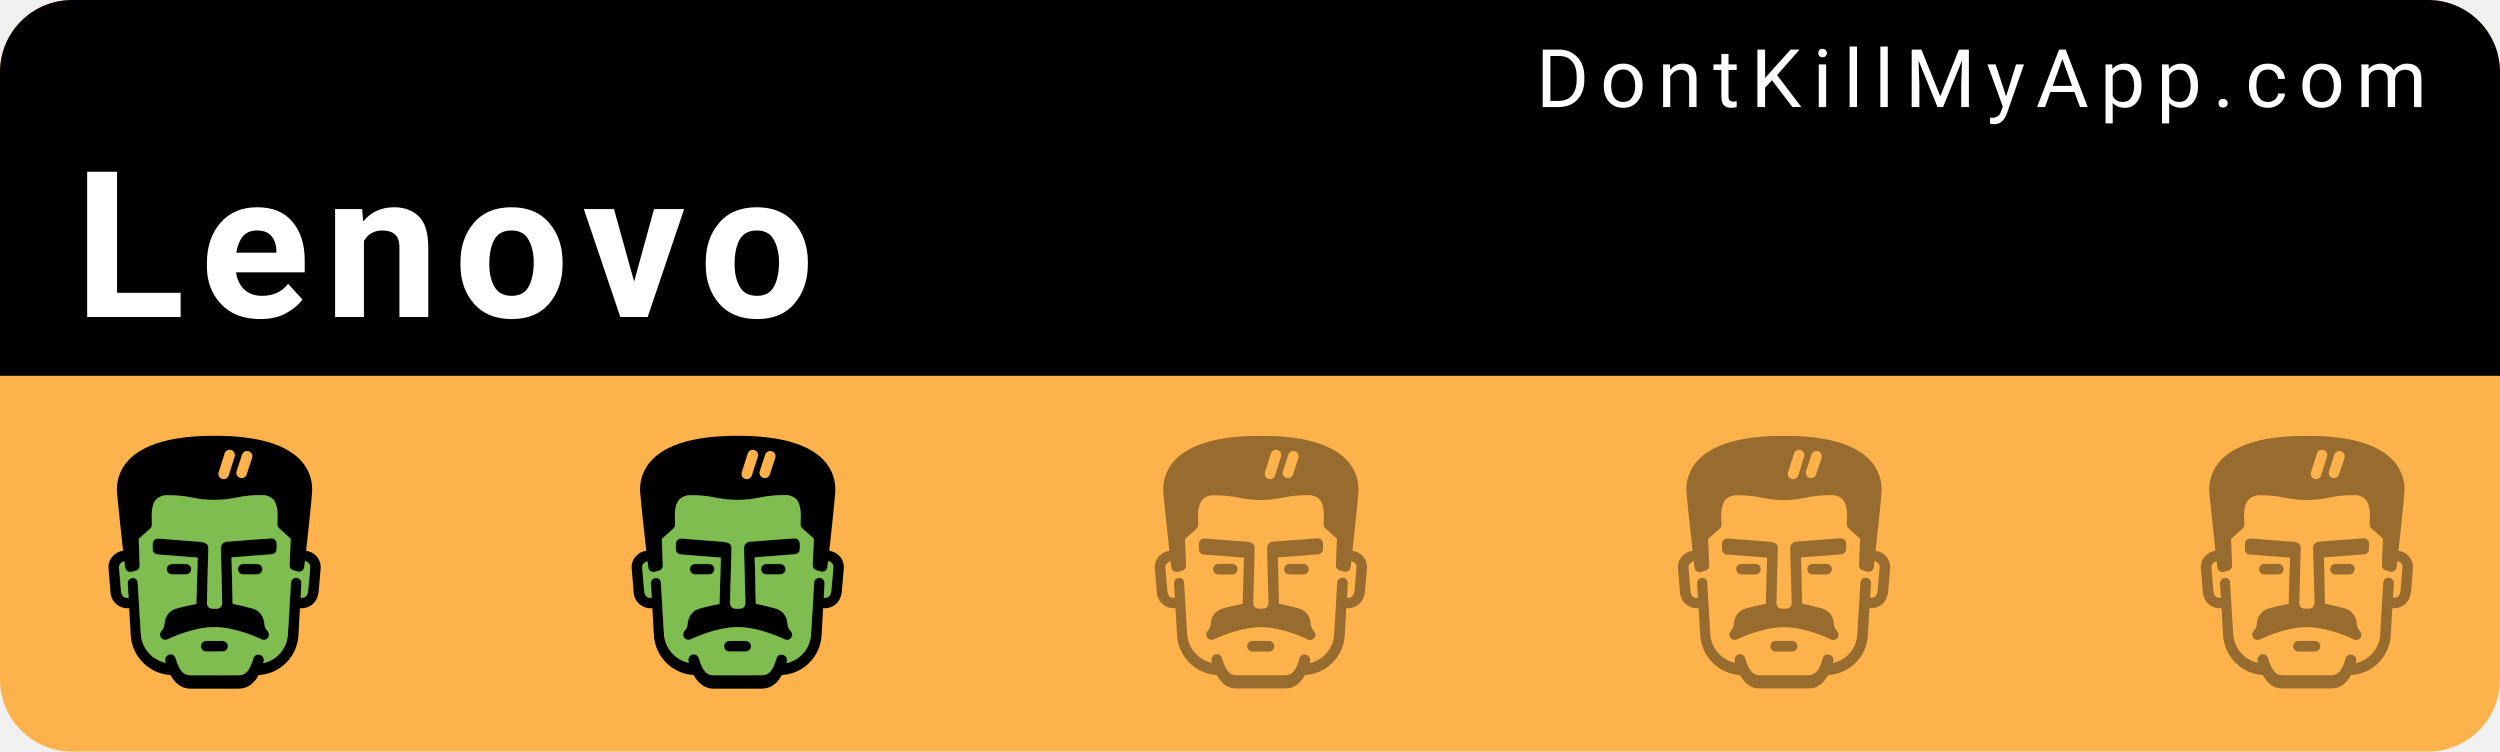
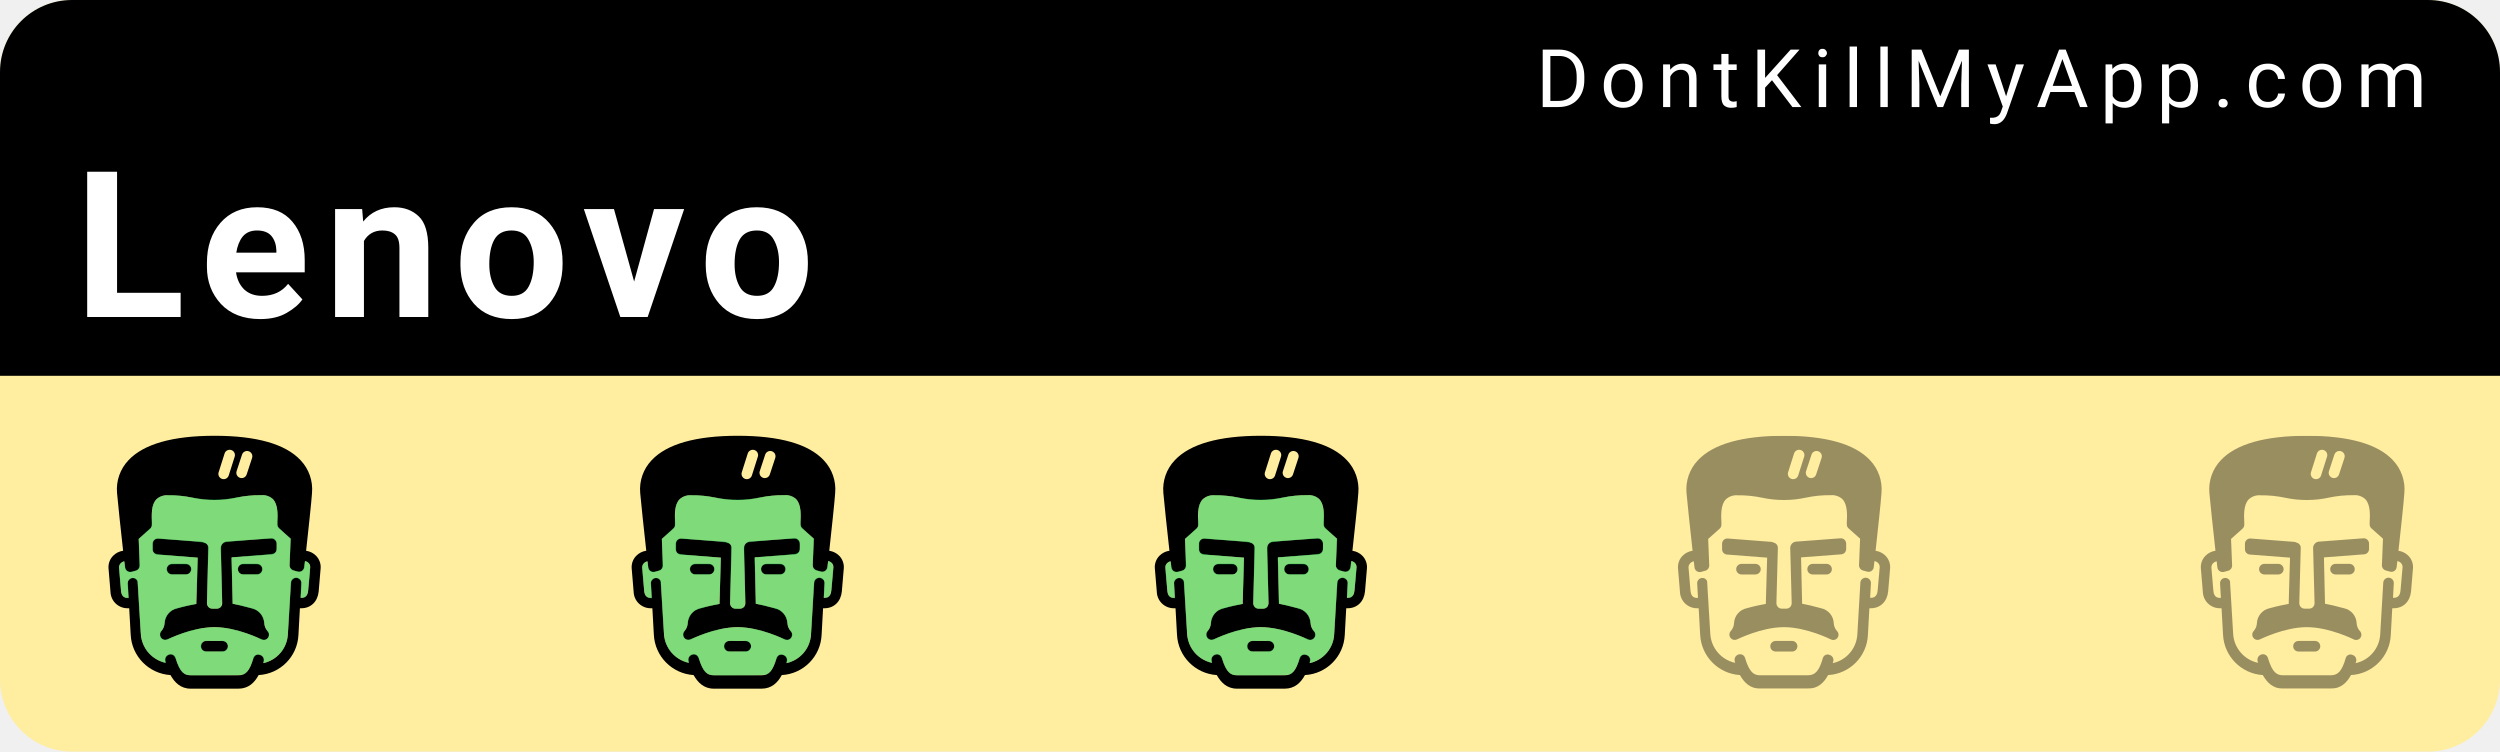
<svg xmlns="http://www.w3.org/2000/svg" width="153mm" height="46mm" viewBox="0 0 153 46" version="1.1" id="svg8">
  <defs id="defs2" />
  <g id="layer1" transform="translate(0,-251)">
-     <rect style="color:#000000;clip-rule:nonzero;display:inline;overflow:visible;visibility:visible;opacity:1;isolation:auto;mix-blend-mode:normal;color-interpolation:sRGB;color-interpolation-filters:linearRGB;solid-color:#000000;solid-opacity:1;fill:#feb24c;fill-opacity:1;fill-rule:nonzero;stroke:none;stroke-width:0.529;stroke-linecap:round;stroke-linejoin:miter;stroke-miterlimit:4;stroke-dasharray:none;stroke-dashoffset:0;stroke-opacity:1;color-rendering:auto;image-rendering:auto;shape-rendering:auto;text-rendering:auto;enable-background:accumulate" id="bkg" width="153" height="46" x="6.5503158e-15" y="251" rx="4.416" ry="4.416" />
+     <rect style="color:#000000;clip-rule:nonzero;display:inline;overflow:visible;visibility:visible;opacity:1;isolation:auto;mix-blend-mode:normal;color-interpolation:sRGB;color-interpolation-filters:linearRGB;solid-color:#000000;solid-opacity:1;fill:#ffeda0;fill-opacity:1;fill-rule:nonzero;stroke:none;stroke-width:0.529;stroke-linecap:round;stroke-linejoin:miter;stroke-miterlimit:4;stroke-dasharray:none;stroke-dashoffset:0;stroke-opacity:1;color-rendering:auto;image-rendering:auto;shape-rendering:auto;text-rendering:auto;enable-background:accumulate" id="bkg" width="153" height="46" x="6.5503158e-15" y="251" rx="4.416" ry="4.416" />
    <path style="color:#000000;clip-rule:nonzero;display:inline;overflow:visible;visibility:visible;opacity:1;isolation:auto;mix-blend-mode:normal;color-interpolation:sRGB;color-interpolation-filters:linearRGB;solid-color:#000000;solid-opacity:1;fill:#000000;fill-opacity:1;fill-rule:nonzero;stroke:none;stroke-width:2;stroke-linecap:round;stroke-linejoin:miter;stroke-miterlimit:4;stroke-dasharray:none;stroke-dashoffset:0;stroke-opacity:1;color-rendering:auto;image-rendering:auto;shape-rendering:auto;text-rendering:auto;enable-background:accumulate" d="M 16.689,0 C 7.443,0 0,7.443 0,16.689 V 86.93 H 578.268 V 16.689 C 578.268,7.443 570.824,0 561.578,0 Z" id="bkgtop" transform="matrix(0.2645833,0,0,0.2645833,0,251)" />
    <text xml:space="preserve" style="font-style:normal;font-variant:normal;font-weight:300;font-stretch:normal;font-size:9.648px;line-height:0%;font-family:Roboto;-inkscape-font-specification:'Roboto Light';text-align:start;letter-spacing:0.685px;word-spacing:0px;writing-mode:lr-tb;text-anchor:start;fill:#ffffff;fill-opacity:1;stroke:none;stroke-width:0.201px;stroke-linecap:butt;stroke-linejoin:miter;stroke-opacity:1" x="94.007" y="257.55" id="link">
      <tspan id="tspan817" x="94.007" y="257.55" style="font-style:normal;font-variant:normal;font-weight:normal;font-stretch:normal;font-size:4.939px;font-family:Roboto;-inkscape-font-specification:Roboto;fill:#ffffff;stroke-width:0.201px">DontKillMyApp.com</tspan>
    </text>
    <text xml:space="preserve" style="font-style:normal;font-variant:normal;font-weight:bold;font-stretch:normal;font-size:12.7px;line-height:0%;font-family:Roboto;-inkscape-font-specification:'Roboto Bold';text-align:start;letter-spacing:0.902px;word-spacing:0px;writing-mode:lr-tb;text-anchor:start;fill:#ffffff;fill-opacity:1;stroke:none;stroke-width:0.265px;stroke-linecap:butt;stroke-linejoin:miter;stroke-opacity:1" x="4.538" y="270.402" id="vendor">
      <tspan id="tspan821" x="4.538" y="270.402" style="font-style:normal;font-variant:normal;font-weight:bold;font-stretch:normal;font-size:12.5px;font-family:Roboto;-inkscape-font-specification:'Roboto Bold';fill:#ffffff;stroke-width:0.265px">Lenovo</tspan>
    </text>
    <g id="poo1" transform="matrix(0.01510025,0,0,0.01510025,5.393161,277.6693)">
      <svg data-name="Layer 1" viewBox="0 0 63.326 75.47" x="0px" y="0px" version="1.1" id="svg18" width="1025" height="1025">
        <defs id="defs22" />
        <path d="m 23.128,41.38 a 1.575,1.575 0 1 0 0,-3.15 h -4.17 a 1.575,1.575 0 1 0 0,3.15 z" id="path4" />
        <path d="m 40.188,38.23 a 1.575,1.575 0 0 0 0,3.15 h 4.17 a 1.575,1.575 0 1 0 0,-3.15 z" id="path6" />
        <path d="m 34.188,61.23 h -5.05 a 1.575,1.575 0 1 0 0,3.15 h 5.05 a 1.58,1.58 0 0 0 0,-3.15 z" id="path8" />
        <path d="m 48.448,30.6 -13.34,1 a 1.94,1.94 0 0 0 -1.6,1.87 l 0.43,16.3 a 1.77,1.77 0 0 1 -0.45,1.34 1.62,1.62 0 0 1 -1.19,0.48 h -1.27 a 1.62,1.62 0 0 1 -1.19,-0.48 1.79,1.79 0 0 1 -0.45,-1.36 l 0.43,-16.28 a 1.57,1.57 0 0 0 -1.25,-1.58 1.56,1.56 0 0 0 -0.7,-0.23 l -13,-1 a 1.57,1.57 0 0 0 -1.7,1.57 v 1.64 a 1.57,1.57 0 0 0 1.45,1.57 l 12,0.93 -0.38,13.22 a 5.46,5.46 0 0 0 0,0.58 c -1.2,0.22 -3.26,0.61 -5.7,1.29 a 4.77,4.77 0 0 0 -3.8,4.48 3.74,3.74 0 0 1 -0.95,2.31 1.58,1.58 0 0 0 1.83,2.51 c 0.07,0 7.3,-3.65 14,-3.65 6.7,0 13.94,3.61 14,3.65 a 1.57,1.57 0 0 0 1.83,-2.51 3.75,3.75 0 0 1 -0.95,-2.32 4.77,4.77 0 0 0 -3.76,-4.46 c -2.45,-0.69 -4.47,-1.12 -5.69,-1.35 0,-0.17 0,-0.33 0,-0.5 l -0.31,-13.33 12,-0.91 a 1.58,1.58 0 0 0 1.46,-1.57 v -1.64 a 1.58,1.58 0 0 0 -1.75,-1.57 z" id="path10" />
        <path d="m 61.978,35.84 a 5.16,5.16 0 0 0 -3,-1.52 c 0.63,-5.79 1.62,-14.85 1.76,-17.24 a 12.56,12.56 0 0 0 -3.42,-9.79 c -4.49,-4.82 -13.14,-7.29 -25.66,-7.29 -12.52,0 -21.16,2.47 -25.68,7.29 a 12.56,12.56 0 0 0 -3.42,9.79 c 0.18,2.39 1.18,11.45 1.81,17.23 a 5.16,5.16 0 0 0 -3,1.52 4.83,4.83 0 0 0 -1.36,3.64 v 0 l 0.59,7.07 a 5.07,5.07 0 0 0 5.14,4.93 1.56,1.56 0 0 0 0.45,0 l 0.44,7.86 a 12.69,12.69 0 0 0 11.87,12.08 c 1.24,2.19 3.02,4.06 6.05,4.06 h 14.19 c 3.07,0 4.86,-1.83 6.07,-4.06 a 12.58,12.58 0 0 0 11.88,-11.94 l 0.44,-8 a 1.55,1.55 0 0 0 0.42,0 c 2.85,0 4.88,-2 5.18,-5 l 0.59,-7 v 0 a 4.84,4.84 0 0 0 -1.34,-3.63 z m -23.74,-25.29 1.62,-4.93 a 1.581,1.581 0 1 1 3,1 l -1.62,4.93 a 1.581,1.581 0 0 1 -3,-1 z m -5.36,0.32 1.78,-5.61 a 1.581,1.581 0 0 1 3,1 l -1.78,5.61 a 1.581,1.581 0 1 1 -3,-1 z m 26.71,35.38 c -0.2,2.1 -1.59,2.1 -2,2.1 h -0.24 l 0.24,-4.34 a 1.581,1.581 0 1 0 -3.16,-0.08 c 0,0 0,0 0,0.06 l -0.89,15.2 a 9.31,9.31 0 0 1 -7.35,8.66 l 0.14,-0.45 a 1.58,1.58 0 0 0 -1.06,-2 1.47,1.47 0 0 0 -2,0.86 c -1.15,4 -2.33,5.21 -4.53,5.21 h -14.19 c -1.81,0 -3.19,-0.7 -4.53,-5.18 a 1.52,1.52 0 0 0 -2,-1 1.63,1.63 0 0 0 -1.06,2 c 0,0.15 0.09,0.32 0.14,0.47 a 9.4,9.4 0 0 1 -7.45,-8.68 L 8.738,44 v 0 a 1.52,1.52 0 0 0 -0.09,-0.74 1.51,1.51 0 0 0 -1.39,-0.84 1.56,1.56 0 0 0 -1.52,1.54 c 0,0 0,0.09 0,0.13 l 0.25,4.29 h -0.24 c -0.45,0 -1.83,0 -2,-2.08 l -0.59,-7 a 1.71,1.71 0 0 1 0.48,-1.24 2,2 0 0 1 1.1,-0.59 l 0.2,1.8 a 1.57,1.57 0 0 0 2,1.34 l 1.25,-0.35 a 1.57,1.57 0 0 0 1.15,-1.58 l -0.32,-7.9 3.45,-3.08 a 1.57,1.57 0 0 0 0.5,-1.23 c 0,-0.19 0,-0.4 0,-0.62 -0.1,-1.94 -0.27,-5.18 1.29,-6.84 a 4.59,4.59 0 0 1 3.48,-1.25 33.32,33.32 0 0 1 7.45,0.74 30.9,30.9 0 0 0 12.95,-0.03 33.3,33.3 0 0 1 7.45,-0.74 4.59,4.59 0 0 1 3.51,1.2 c 1.57,1.65 1.4,4.9 1.29,6.84 0,0.22 0,0.43 0,0.62 a 1.57,1.57 0 0 0 0.52,1.24 l 3.45,3.08 -0.32,7.9 a 1.57,1.57 0 0 0 1.15,1.58 l 1.25,0.35 a 1.57,1.57 0 0 0 2,-1.34 l 0.2,-1.8 a 2,2 0 0 1 1.09,0.57 1.71,1.71 0 0 1 0.48,1.24 z" id="path12" />
        <path style="opacity:0.5;fill:#00c853;fill-opacity:1;fill-rule:nonzero;stroke:none;stroke-width:0.339;stroke-linecap:round;stroke-linejoin:miter;stroke-miterlimit:4;stroke-dasharray:none;stroke-dashoffset:133.262;stroke-opacity:0.539;paint-order:normal" d="m 23.013,71.203 c -1.154,-0.53 -2.012,-1.805 -2.776,-4.127 -0.59,-1.793 -1.609,-2.306 -2.72,-1.371 -0.486,0.409 -0.53,0.526 -0.479,1.27 0.031,0.451 0.003,0.819 -0.064,0.819 C 16.551,67.794 14.716,66.955 13.756,66.323 11.989,65.159 10.91,63.746 10.115,61.556 9.694,60.396 9.62,59.534 8.869,46.907 8.677,43.672 8.627,43.334 8.286,42.937 7.742,42.304 6.788,42.332 6.216,42.997 l -0.425,0.494 0.117,2.518 0.117,2.518 -0.559,-0.12 C 3.978,48.087 3.845,47.753 3.454,43.349 3.029,38.555 3.019,38.754 3.705,38.068 c 0.862,-0.862 1.057,-0.773 1.198,0.548 0.198,1.852 1.06,2.321 3.029,1.65 1.35,-0.46 1.352,-0.47 1.211,-5.293 L 9.019,30.768 9.924,29.941 c 0.498,-0.455 1.362,-1.261 1.922,-1.791 l 1.017,-0.963 0.094,-3.015 c 0.083,-2.669 0.139,-3.117 0.49,-3.911 0.502,-1.136 1.494,-1.996 2.712,-2.351 1.195,-0.347 4.677,-0.209 7.577,0.301 4.117,0.724 5.096,0.828 7.833,0.828 2.753,1.97e-4 3.915,-0.125 7.872,-0.845 1.024,-0.186 3.05,-0.388 4.501,-0.448 2.923,-0.121 3.713,0.025 4.853,0.894 1.199,0.914 1.856,3.392 1.679,6.326 -0.065,1.083 -0.031,1.755 0.106,2.057 0.112,0.247 1.029,1.192 2.038,2.101 l 1.836,1.652 -0.097,1.454 c -0.053,0.799 -0.145,2.689 -0.204,4.198 l -0.107,2.745 0.494,0.494 c 0.553,0.553 2.089,0.992 2.824,0.807 0.57,-0.143 0.962,-0.757 1.062,-1.664 0.148,-1.34 0.199,-1.464 0.568,-1.367 0.188,0.049 0.531,0.314 0.762,0.59 0.52,0.618 0.529,1.147 0.104,5.638 -0.381,4.025 -0.656,4.655 -2.029,4.655 h -0.506 l 0.096,-2.504 0.096,-2.504 -0.545,-0.459 C 56.672,42.608 56.276,42.402 56.093,42.402 c -0.566,0 -1.276,0.468 -1.464,0.965 -0.098,0.26 -0.34,3.406 -0.538,6.991 -0.508,9.224 -0.609,10.286 -1.102,11.596 -0.892,2.371 -2.42,4.032 -4.758,5.173 -1.799,0.878 -2.048,0.876 -1.963,-0.013 0.082,-0.86 -0.275,-1.428 -1.061,-1.687 -0.466,-0.154 -0.693,-0.148 -1.058,0.027 -0.536,0.257 -0.705,0.552 -1.421,2.472 -0.595,1.594 -1.33,2.655 -2.189,3.16 -0.57,0.335 -0.872,0.348 -8.715,0.389 -7.607,0.039 -8.169,0.022 -8.81,-0.272 z m 11.583,-6.983 c 0.529,-0.184 1.036,-0.88 1.036,-1.421 0,-0.149 -0.115,-0.493 -0.255,-0.764 -0.384,-0.742 -1.122,-0.885 -4.209,-0.818 l -2.675,0.058 -0.408,0.475 c -0.728,0.847 -0.343,2.345 0.653,2.538 0.839,0.162 5.349,0.109 5.859,-0.069 z M 18.843,60.18 c 7.207,-3.126 13.088,-3.79 19.307,-2.181 1.849,0.478 4.563,1.42 6.313,2.19 0.83,0.365 1.738,0.664 2.017,0.664 0.751,0 1.339,-0.661 1.339,-1.506 0,-0.371 -0.075,-0.721 -0.167,-0.778 -0.425,-0.263 -1.054,-1.682 -1.199,-2.708 -0.271,-1.915 -1.127,-3.183 -2.677,-3.967 -0.337,-0.17 -1.994,-0.642 -3.683,-1.049 l -3.071,-0.739 -0.104,-5.164 c -0.057,-2.84 -0.147,-5.942 -0.199,-6.893 -0.093,-1.706 -0.089,-1.73 0.297,-1.807 0.215,-0.043 3.006,-0.269 6.201,-0.502 6.205,-0.453 6.471,-0.507 6.81,-1.399 0.089,-0.234 0.162,-0.91 0.162,-1.502 0,-0.911 -0.067,-1.156 -0.438,-1.597 -0.384,-0.456 -0.546,-0.521 -1.312,-0.524 -1.924,-0.008 -13.26,0.909 -13.768,1.113 -0.295,0.119 -0.669,0.417 -0.829,0.663 -0.275,0.419 -0.279,0.97 -0.076,9.067 0.234,9.304 0.23,9.375 -0.627,9.833 -0.253,0.135 -0.935,0.234 -1.612,0.233 -1.11,-0.001 -1.2,-0.031 -1.666,-0.553 -0.586,-0.656 -0.555,0.366 -0.298,-9.772 0.111,-4.376 0.149,-8.165 0.085,-8.42 -0.246,-0.977 -0.806,-1.093 -7.975,-1.652 -3.589,-0.28 -6.757,-0.508 -7.041,-0.508 -0.322,0 -0.672,0.156 -0.931,0.416 -0.379,0.379 -0.416,0.549 -0.416,1.917 0,2.377 -0.444,2.201 7.066,2.788 3.417,0.267 6.236,0.508 6.264,0.536 0.136,0.136 -0.366,13.739 -0.51,13.833 -0.09,0.059 -0.504,0.153 -0.919,0.21 -1.393,0.191 -5.532,1.303 -6.053,1.626 -1.322,0.82 -2.157,2.189 -2.367,3.881 -0.116,0.936 -0.408,1.651 -0.965,2.366 -0.464,0.596 -0.416,1.627 0.101,2.143 0.577,0.577 1.128,0.528 2.941,-0.258 z m 5.376,-19.353 c 0.55,-0.64 0.547,-1.517 -0.007,-2.072 -0.407,-0.407 -0.474,-0.416 -3.122,-0.416 -2.575,0 -2.729,0.019 -3.156,0.387 -0.802,0.69 -0.52,2.064 0.515,2.506 0.186,0.08 1.469,0.128 2.851,0.107 l 2.512,-0.038 z m 21.175,0.014 c 0.625,-0.625 0.614,-1.567 -0.024,-2.116 -0.426,-0.367 -0.582,-0.386 -3.155,-0.386 -2.648,0 -2.716,0.009 -3.122,0.416 -0.717,0.717 -0.447,2.075 0.491,2.47 0.2,0.084 1.485,0.136 2.856,0.115 2.466,-0.037 2.499,-0.043 2.954,-0.498 z" id="path834" />
      </svg>
    </g>
    <g transform="matrix(0.01510025,0,0,0.01510025,37.41043,277.6693)" id="poo2">
      <svg data-name="Layer 1" viewBox="0 0 63.326 75.47" x="0px" y="0px" version="1.1" id="svg18" width="1025" height="1025">
        <defs id="defs22" />
        <path d="m 23.128,41.38 a 1.575,1.575 0 1 0 0,-3.15 h -4.17 a 1.575,1.575 0 1 0 0,3.15 z" id="path4" />
        <path d="m 40.188,38.23 a 1.575,1.575 0 0 0 0,3.15 h 4.17 a 1.575,1.575 0 1 0 0,-3.15 z" id="path6" />
        <path d="m 34.188,61.23 h -5.05 a 1.575,1.575 0 1 0 0,3.15 h 5.05 a 1.58,1.58 0 0 0 0,-3.15 z" id="path8" />
        <path d="m 48.448,30.6 -13.34,1 a 1.94,1.94 0 0 0 -1.6,1.87 l 0.43,16.3 a 1.77,1.77 0 0 1 -0.45,1.34 1.62,1.62 0 0 1 -1.19,0.48 h -1.27 a 1.62,1.62 0 0 1 -1.19,-0.48 1.79,1.79 0 0 1 -0.45,-1.36 l 0.43,-16.28 a 1.57,1.57 0 0 0 -1.25,-1.58 1.56,1.56 0 0 0 -0.7,-0.23 l -13,-1 a 1.57,1.57 0 0 0 -1.7,1.57 v 1.64 a 1.57,1.57 0 0 0 1.45,1.57 l 12,0.93 -0.38,13.22 a 5.46,5.46 0 0 0 0,0.58 c -1.2,0.22 -3.26,0.61 -5.7,1.29 a 4.77,4.77 0 0 0 -3.8,4.48 3.74,3.74 0 0 1 -0.95,2.31 1.58,1.58 0 0 0 1.83,2.51 c 0.07,0 7.3,-3.65 14,-3.65 6.7,0 13.94,3.61 14,3.65 a 1.57,1.57 0 0 0 1.83,-2.51 3.75,3.75 0 0 1 -0.95,-2.32 4.77,4.77 0 0 0 -3.76,-4.46 c -2.45,-0.69 -4.47,-1.12 -5.69,-1.35 0,-0.17 0,-0.33 0,-0.5 l -0.31,-13.33 12,-0.91 a 1.58,1.58 0 0 0 1.46,-1.57 v -1.64 a 1.58,1.58 0 0 0 -1.75,-1.57 z" id="path10" />
        <path d="m 61.978,35.84 a 5.16,5.16 0 0 0 -3,-1.52 c 0.63,-5.79 1.62,-14.85 1.76,-17.24 a 12.56,12.56 0 0 0 -3.42,-9.79 c -4.49,-4.82 -13.14,-7.29 -25.66,-7.29 -12.52,0 -21.16,2.47 -25.68,7.29 a 12.56,12.56 0 0 0 -3.42,9.79 c 0.18,2.39 1.18,11.45 1.81,17.23 a 5.16,5.16 0 0 0 -3,1.52 4.83,4.83 0 0 0 -1.36,3.64 v 0 l 0.59,7.07 a 5.07,5.07 0 0 0 5.14,4.93 1.56,1.56 0 0 0 0.45,0 l 0.44,7.86 a 12.69,12.69 0 0 0 11.87,12.08 c 1.24,2.19 3.02,4.06 6.05,4.06 h 14.19 c 3.07,0 4.86,-1.83 6.07,-4.06 a 12.58,12.58 0 0 0 11.88,-11.94 l 0.44,-8 a 1.55,1.55 0 0 0 0.42,0 c 2.85,0 4.88,-2 5.18,-5 l 0.59,-7 v 0 a 4.84,4.84 0 0 0 -1.34,-3.63 z m -23.74,-25.29 1.62,-4.93 a 1.581,1.581 0 1 1 3,1 l -1.62,4.93 a 1.581,1.581 0 0 1 -3,-1 z m -5.36,0.32 1.78,-5.61 a 1.581,1.581 0 0 1 3,1 l -1.78,5.61 a 1.581,1.581 0 1 1 -3,-1 z m 26.71,35.38 c -0.2,2.1 -1.59,2.1 -2,2.1 h -0.24 l 0.24,-4.34 a 1.581,1.581 0 1 0 -3.16,-0.08 c 0,0 0,0 0,0.06 l -0.89,15.2 a 9.31,9.31 0 0 1 -7.35,8.66 l 0.14,-0.45 a 1.58,1.58 0 0 0 -1.06,-2 1.47,1.47 0 0 0 -2,0.86 c -1.15,4 -2.33,5.21 -4.53,5.21 h -14.19 c -1.81,0 -3.19,-0.7 -4.53,-5.18 a 1.52,1.52 0 0 0 -2,-1 1.63,1.63 0 0 0 -1.06,2 c 0,0.15 0.09,0.32 0.14,0.47 a 9.4,9.4 0 0 1 -7.45,-8.68 L 8.738,44 v 0 a 1.52,1.52 0 0 0 -0.09,-0.74 1.51,1.51 0 0 0 -1.39,-0.84 1.56,1.56 0 0 0 -1.52,1.54 c 0,0 0,0.09 0,0.13 l 0.25,4.29 h -0.24 c -0.45,0 -1.83,0 -2,-2.08 l -0.59,-7 a 1.71,1.71 0 0 1 0.48,-1.24 2,2 0 0 1 1.1,-0.59 l 0.2,1.8 a 1.57,1.57 0 0 0 2,1.34 l 1.25,-0.35 a 1.57,1.57 0 0 0 1.15,-1.58 l -0.32,-7.9 3.45,-3.08 a 1.57,1.57 0 0 0 0.5,-1.23 c 0,-0.19 0,-0.4 0,-0.62 -0.1,-1.94 -0.27,-5.18 1.29,-6.84 a 4.59,4.59 0 0 1 3.48,-1.25 33.32,33.32 0 0 1 7.45,0.74 30.9,30.9 0 0 0 12.95,-0.03 33.3,33.3 0 0 1 7.45,-0.74 4.59,4.59 0 0 1 3.51,1.2 c 1.57,1.65 1.4,4.9 1.29,6.84 0,0.22 0,0.43 0,0.62 a 1.57,1.57 0 0 0 0.52,1.24 l 3.45,3.08 -0.32,7.9 a 1.57,1.57 0 0 0 1.15,1.58 l 1.25,0.35 a 1.57,1.57 0 0 0 2,-1.34 l 0.2,-1.8 a 2,2 0 0 1 1.09,0.57 1.71,1.71 0 0 1 0.48,1.24 z" id="path12" />
        <path style="opacity:0.5;fill:#00c853;fill-opacity:1;fill-rule:nonzero;stroke:none;stroke-width:0.339;stroke-linecap:round;stroke-linejoin:miter;stroke-miterlimit:4;stroke-dasharray:none;stroke-dashoffset:133.262;stroke-opacity:0.539;paint-order:normal" d="m 23.013,71.203 c -1.154,-0.53 -2.012,-1.805 -2.776,-4.127 -0.59,-1.793 -1.609,-2.306 -2.72,-1.371 -0.486,0.409 -0.53,0.526 -0.479,1.27 0.031,0.451 0.003,0.819 -0.064,0.819 C 16.551,67.794 14.716,66.955 13.756,66.323 11.989,65.159 10.91,63.746 10.115,61.556 9.694,60.396 9.62,59.534 8.869,46.907 8.677,43.672 8.627,43.334 8.286,42.937 7.742,42.304 6.788,42.332 6.216,42.997 l -0.425,0.494 0.117,2.518 0.117,2.518 -0.559,-0.12 C 3.978,48.087 3.845,47.753 3.454,43.349 3.029,38.555 3.019,38.754 3.705,38.068 c 0.862,-0.862 1.057,-0.773 1.198,0.548 0.198,1.852 1.06,2.321 3.029,1.65 1.35,-0.46 1.352,-0.47 1.211,-5.293 L 9.019,30.768 9.924,29.941 c 0.498,-0.455 1.362,-1.261 1.922,-1.791 l 1.017,-0.963 0.094,-3.015 c 0.083,-2.669 0.139,-3.117 0.49,-3.911 0.502,-1.136 1.494,-1.996 2.712,-2.351 1.195,-0.347 4.677,-0.209 7.577,0.301 4.117,0.724 5.096,0.828 7.833,0.828 2.753,1.97e-4 3.915,-0.125 7.872,-0.845 1.024,-0.186 3.05,-0.388 4.501,-0.448 2.923,-0.121 3.713,0.025 4.853,0.894 1.199,0.914 1.856,3.392 1.679,6.326 -0.065,1.083 -0.031,1.755 0.106,2.057 0.112,0.247 1.029,1.192 2.038,2.101 l 1.836,1.652 -0.097,1.454 c -0.053,0.799 -0.145,2.689 -0.204,4.198 l -0.107,2.745 0.494,0.494 c 0.553,0.553 2.089,0.992 2.824,0.807 0.57,-0.143 0.962,-0.757 1.062,-1.664 0.148,-1.34 0.199,-1.464 0.568,-1.367 0.188,0.049 0.531,0.314 0.762,0.59 0.52,0.618 0.529,1.147 0.104,5.638 -0.381,4.025 -0.656,4.655 -2.029,4.655 h -0.506 l 0.096,-2.504 0.096,-2.504 -0.545,-0.459 C 56.672,42.608 56.276,42.402 56.093,42.402 c -0.566,0 -1.276,0.468 -1.464,0.965 -0.098,0.26 -0.34,3.406 -0.538,6.991 -0.508,9.224 -0.609,10.286 -1.102,11.596 -0.892,2.371 -2.42,4.032 -4.758,5.173 -1.799,0.878 -2.048,0.876 -1.963,-0.013 0.082,-0.86 -0.275,-1.428 -1.061,-1.687 -0.466,-0.154 -0.693,-0.148 -1.058,0.027 -0.536,0.257 -0.705,0.552 -1.421,2.472 -0.595,1.594 -1.33,2.655 -2.189,3.16 -0.57,0.335 -0.872,0.348 -8.715,0.389 -7.607,0.039 -8.169,0.022 -8.81,-0.272 z m 11.583,-6.983 c 0.529,-0.184 1.036,-0.88 1.036,-1.421 0,-0.149 -0.115,-0.493 -0.255,-0.764 -0.384,-0.742 -1.122,-0.885 -4.209,-0.818 l -2.675,0.058 -0.408,0.475 c -0.728,0.847 -0.343,2.345 0.653,2.538 0.839,0.162 5.349,0.109 5.859,-0.069 z M 18.843,60.18 c 7.207,-3.126 13.088,-3.79 19.307,-2.181 1.849,0.478 4.563,1.42 6.313,2.19 0.83,0.365 1.738,0.664 2.017,0.664 0.751,0 1.339,-0.661 1.339,-1.506 0,-0.371 -0.075,-0.721 -0.167,-0.778 -0.425,-0.263 -1.054,-1.682 -1.199,-2.708 -0.271,-1.915 -1.127,-3.183 -2.677,-3.967 -0.337,-0.17 -1.994,-0.642 -3.683,-1.049 l -3.071,-0.739 -0.104,-5.164 c -0.057,-2.84 -0.147,-5.942 -0.199,-6.893 -0.093,-1.706 -0.089,-1.73 0.297,-1.807 0.215,-0.043 3.006,-0.269 6.201,-0.502 6.205,-0.453 6.471,-0.507 6.81,-1.399 0.089,-0.234 0.162,-0.91 0.162,-1.502 0,-0.911 -0.067,-1.156 -0.438,-1.597 -0.384,-0.456 -0.546,-0.521 -1.312,-0.524 -1.924,-0.008 -13.26,0.909 -13.768,1.113 -0.295,0.119 -0.669,0.417 -0.829,0.663 -0.275,0.419 -0.279,0.97 -0.076,9.067 0.234,9.304 0.23,9.375 -0.627,9.833 -0.253,0.135 -0.935,0.234 -1.612,0.233 -1.11,-0.001 -1.2,-0.031 -1.666,-0.553 -0.586,-0.656 -0.555,0.366 -0.298,-9.772 0.111,-4.376 0.149,-8.165 0.085,-8.42 -0.246,-0.977 -0.806,-1.093 -7.975,-1.652 -3.589,-0.28 -6.757,-0.508 -7.041,-0.508 -0.322,0 -0.672,0.156 -0.931,0.416 -0.379,0.379 -0.416,0.549 -0.416,1.917 0,2.377 -0.444,2.201 7.066,2.788 3.417,0.267 6.236,0.508 6.264,0.536 0.136,0.136 -0.366,13.739 -0.51,13.833 -0.09,0.059 -0.504,0.153 -0.919,0.21 -1.393,0.191 -5.532,1.303 -6.053,1.626 -1.322,0.82 -2.157,2.189 -2.367,3.881 -0.116,0.936 -0.408,1.651 -0.965,2.366 -0.464,0.596 -0.416,1.627 0.101,2.143 0.577,0.577 1.128,0.528 2.941,-0.258 z m 5.376,-19.353 c 0.55,-0.64 0.547,-1.517 -0.007,-2.072 -0.407,-0.407 -0.474,-0.416 -3.122,-0.416 -2.575,0 -2.729,0.019 -3.156,0.387 -0.802,0.69 -0.52,2.064 0.515,2.506 0.186,0.08 1.469,0.128 2.851,0.107 l 2.512,-0.038 z m 21.175,0.014 c 0.625,-0.625 0.614,-1.567 -0.024,-2.116 -0.426,-0.367 -0.582,-0.386 -3.155,-0.386 -2.648,0 -2.716,0.009 -3.122,0.416 -0.717,0.717 -0.447,2.075 0.491,2.47 0.2,0.084 1.485,0.136 2.856,0.115 2.466,-0.037 2.499,-0.043 2.954,-0.498 z" id="path834" />
      </svg>
    </g>
    <g id="poo3" transform="matrix(0.01510025,0,0,0.01510025,69.4277,277.6693)">
      <svg data-name="Layer 1" viewBox="0 0 63.326 75.47" x="0px" y="0px" version="1.1" id="svg18" width="1025" height="1025">
        <defs id="defs22" />
-         <path d="m 23.128,41.38 a 1.575,1.575 0 1 0 0,-3.15 h -4.17 a 1.575,1.575 0 1 0 0,3.15 z" id="path4" style="fill:#000000;fill-opacity:1;opacity:0.4" />
-         <path d="m 40.188,38.23 a 1.575,1.575 0 0 0 0,3.15 h 4.17 a 1.575,1.575 0 1 0 0,-3.15 z" id="path6" style="fill:#000000;fill-opacity:1;opacity:0.4" />
-         <path d="m 34.188,61.23 h -5.05 a 1.575,1.575 0 1 0 0,3.15 h 5.05 a 1.58,1.58 0 0 0 0,-3.15 z" id="path8" style="fill:#000000;fill-opacity:1;opacity:0.4" />
-         <path d="m 48.448,30.6 -13.34,1 a 1.94,1.94 0 0 0 -1.6,1.87 l 0.43,16.3 a 1.77,1.77 0 0 1 -0.45,1.34 1.62,1.62 0 0 1 -1.19,0.48 h -1.27 a 1.62,1.62 0 0 1 -1.19,-0.48 1.79,1.79 0 0 1 -0.45,-1.36 l 0.43,-16.28 a 1.57,1.57 0 0 0 -1.25,-1.58 1.56,1.56 0 0 0 -0.7,-0.23 l -13,-1 a 1.57,1.57 0 0 0 -1.7,1.57 v 1.64 a 1.57,1.57 0 0 0 1.45,1.57 l 12,0.93 -0.38,13.22 a 5.46,5.46 0 0 0 0,0.58 c -1.2,0.22 -3.26,0.61 -5.7,1.29 a 4.77,4.77 0 0 0 -3.8,4.48 3.74,3.74 0 0 1 -0.95,2.31 1.58,1.58 0 0 0 1.83,2.51 c 0.07,0 7.3,-3.65 14,-3.65 6.7,0 13.94,3.61 14,3.65 a 1.57,1.57 0 0 0 1.83,-2.51 3.75,3.75 0 0 1 -0.95,-2.32 4.77,4.77 0 0 0 -3.76,-4.46 c -2.45,-0.69 -4.47,-1.12 -5.69,-1.35 0,-0.17 0,-0.33 0,-0.5 l -0.31,-13.33 12,-0.91 a 1.58,1.58 0 0 0 1.46,-1.57 v -1.64 a 1.58,1.58 0 0 0 -1.75,-1.57 z" id="path10" style="fill:#000000;fill-opacity:1;opacity:0.4" />
-         <path d="m 61.978,35.84 a 5.16,5.16 0 0 0 -3,-1.52 c 0.63,-5.79 1.62,-14.85 1.76,-17.24 a 12.56,12.56 0 0 0 -3.42,-9.79 c -4.49,-4.82 -13.14,-7.29 -25.66,-7.29 -12.52,0 -21.16,2.47 -25.68,7.29 a 12.56,12.56 0 0 0 -3.42,9.79 c 0.18,2.39 1.18,11.45 1.81,17.23 a 5.16,5.16 0 0 0 -3,1.52 4.83,4.83 0 0 0 -1.36,3.64 v 0 l 0.59,7.07 a 5.07,5.07 0 0 0 5.14,4.93 1.56,1.56 0 0 0 0.45,0 l 0.44,7.86 a 12.69,12.69 0 0 0 11.87,12.08 c 1.24,2.19 3.02,4.06 6.05,4.06 h 14.19 c 3.07,0 4.86,-1.83 6.07,-4.06 a 12.58,12.58 0 0 0 11.88,-11.94 l 0.44,-8 a 1.55,1.55 0 0 0 0.42,0 c 2.85,0 4.88,-2 5.18,-5 l 0.59,-7 v 0 a 4.84,4.84 0 0 0 -1.34,-3.63 z m -23.74,-25.29 1.62,-4.93 a 1.581,1.581 0 1 1 3,1 l -1.62,4.93 a 1.581,1.581 0 0 1 -3,-1 z m -5.36,0.32 1.78,-5.61 a 1.581,1.581 0 0 1 3,1 l -1.78,5.61 a 1.581,1.581 0 1 1 -3,-1 z m 26.71,35.38 c -0.2,2.1 -1.59,2.1 -2,2.1 h -0.24 l 0.24,-4.34 a 1.581,1.581 0 1 0 -3.16,-0.08 c 0,0 0,0 0,0.06 l -0.89,15.2 a 9.31,9.31 0 0 1 -7.35,8.66 l 0.14,-0.45 a 1.58,1.58 0 0 0 -1.06,-2 1.47,1.47 0 0 0 -2,0.86 c -1.15,4 -2.33,5.21 -4.53,5.21 h -14.19 c -1.81,0 -3.19,-0.7 -4.53,-5.18 a 1.52,1.52 0 0 0 -2,-1 1.63,1.63 0 0 0 -1.06,2 c 0,0.15 0.09,0.32 0.14,0.47 a 9.4,9.4 0 0 1 -7.45,-8.68 L 8.738,44 v 0 a 1.52,1.52 0 0 0 -0.09,-0.74 1.51,1.51 0 0 0 -1.39,-0.84 1.56,1.56 0 0 0 -1.52,1.54 c 0,0 0,0.09 0,0.13 l 0.25,4.29 h -0.24 c -0.45,0 -1.83,0 -2,-2.08 l -0.59,-7 a 1.71,1.71 0 0 1 0.48,-1.24 2,2 0 0 1 1.1,-0.59 l 0.2,1.8 a 1.57,1.57 0 0 0 2,1.34 l 1.25,-0.35 a 1.57,1.57 0 0 0 1.15,-1.58 l -0.32,-7.9 3.45,-3.08 a 1.57,1.57 0 0 0 0.5,-1.23 c 0,-0.19 0,-0.4 0,-0.62 -0.1,-1.94 -0.27,-5.18 1.29,-6.84 a 4.59,4.59 0 0 1 3.48,-1.25 33.32,33.32 0 0 1 7.45,0.74 30.9,30.9 0 0 0 12.95,-0.03 33.3,33.3 0 0 1 7.45,-0.74 4.59,4.59 0 0 1 3.51,1.2 c 1.57,1.65 1.4,4.9 1.29,6.84 0,0.22 0,0.43 0,0.62 a 1.57,1.57 0 0 0 0.52,1.24 l 3.45,3.08 -0.32,7.9 a 1.57,1.57 0 0 0 1.15,1.58 l 1.25,0.35 a 1.57,1.57 0 0 0 2,-1.34 l 0.2,-1.8 a 2,2 0 0 1 1.09,0.57 1.71,1.71 0 0 1 0.48,1.24 z" id="path12" style="fill:#000000;fill-opacity:1;opacity:0.4" />
+         <path d="m 23.128,41.38 a 1.575,1.575 0 1 0 0,-3.15 h -4.17 a 1.575,1.575 0 1 0 0,3.15 z" id="path4" />
+         <path d="m 40.188,38.23 a 1.575,1.575 0 0 0 0,3.15 h 4.17 a 1.575,1.575 0 1 0 0,-3.15 z" id="path6" />
+         <path d="m 34.188,61.23 h -5.05 a 1.575,1.575 0 1 0 0,3.15 h 5.05 a 1.58,1.58 0 0 0 0,-3.15 z" id="path8" />
+         <path d="m 48.448,30.6 -13.34,1 a 1.94,1.94 0 0 0 -1.6,1.87 l 0.43,16.3 a 1.77,1.77 0 0 1 -0.45,1.34 1.62,1.62 0 0 1 -1.19,0.48 h -1.27 a 1.62,1.62 0 0 1 -1.19,-0.48 1.79,1.79 0 0 1 -0.45,-1.36 l 0.43,-16.28 a 1.57,1.57 0 0 0 -1.25,-1.58 1.56,1.56 0 0 0 -0.7,-0.23 l -13,-1 a 1.57,1.57 0 0 0 -1.7,1.57 v 1.64 a 1.57,1.57 0 0 0 1.45,1.57 l 12,0.93 -0.38,13.22 a 5.46,5.46 0 0 0 0,0.58 c -1.2,0.22 -3.26,0.61 -5.7,1.29 a 4.77,4.77 0 0 0 -3.8,4.48 3.74,3.74 0 0 1 -0.95,2.31 1.58,1.58 0 0 0 1.83,2.51 c 0.07,0 7.3,-3.65 14,-3.65 6.7,0 13.94,3.61 14,3.65 a 1.57,1.57 0 0 0 1.83,-2.51 3.75,3.75 0 0 1 -0.95,-2.32 4.77,4.77 0 0 0 -3.76,-4.46 c -2.45,-0.69 -4.47,-1.12 -5.69,-1.35 0,-0.17 0,-0.33 0,-0.5 l -0.31,-13.33 12,-0.91 a 1.58,1.58 0 0 0 1.46,-1.57 v -1.64 a 1.58,1.58 0 0 0 -1.75,-1.57 z" id="path10" />
+         <path d="m 61.978,35.84 a 5.16,5.16 0 0 0 -3,-1.52 c 0.63,-5.79 1.62,-14.85 1.76,-17.24 a 12.56,12.56 0 0 0 -3.42,-9.79 c -4.49,-4.82 -13.14,-7.29 -25.66,-7.29 -12.52,0 -21.16,2.47 -25.68,7.29 a 12.56,12.56 0 0 0 -3.42,9.79 c 0.18,2.39 1.18,11.45 1.81,17.23 a 5.16,5.16 0 0 0 -3,1.52 4.83,4.83 0 0 0 -1.36,3.64 v 0 l 0.59,7.07 a 5.07,5.07 0 0 0 5.14,4.93 1.56,1.56 0 0 0 0.45,0 l 0.44,7.86 a 12.69,12.69 0 0 0 11.87,12.08 c 1.24,2.19 3.02,4.06 6.05,4.06 h 14.19 c 3.07,0 4.86,-1.83 6.07,-4.06 a 12.58,12.58 0 0 0 11.88,-11.94 l 0.44,-8 a 1.55,1.55 0 0 0 0.42,0 c 2.85,0 4.88,-2 5.18,-5 l 0.59,-7 v 0 a 4.84,4.84 0 0 0 -1.34,-3.63 z m -23.74,-25.29 1.62,-4.93 a 1.581,1.581 0 1 1 3,1 l -1.62,4.93 a 1.581,1.581 0 0 1 -3,-1 z m -5.36,0.32 1.78,-5.61 a 1.581,1.581 0 0 1 3,1 l -1.78,5.61 a 1.581,1.581 0 1 1 -3,-1 z m 26.71,35.38 c -0.2,2.1 -1.59,2.1 -2,2.1 h -0.24 l 0.24,-4.34 a 1.581,1.581 0 1 0 -3.16,-0.08 c 0,0 0,0 0,0.06 l -0.89,15.2 a 9.31,9.31 0 0 1 -7.35,8.66 l 0.14,-0.45 a 1.58,1.58 0 0 0 -1.06,-2 1.47,1.47 0 0 0 -2,0.86 c -1.15,4 -2.33,5.21 -4.53,5.21 h -14.19 c -1.81,0 -3.19,-0.7 -4.53,-5.18 a 1.52,1.52 0 0 0 -2,-1 1.63,1.63 0 0 0 -1.06,2 c 0,0.15 0.09,0.32 0.14,0.47 a 9.4,9.4 0 0 1 -7.45,-8.68 L 8.738,44 v 0 a 1.52,1.52 0 0 0 -0.09,-0.74 1.51,1.51 0 0 0 -1.39,-0.84 1.56,1.56 0 0 0 -1.52,1.54 c 0,0 0,0.09 0,0.13 l 0.25,4.29 h -0.24 c -0.45,0 -1.83,0 -2,-2.08 l -0.59,-7 a 1.71,1.71 0 0 1 0.48,-1.24 2,2 0 0 1 1.1,-0.59 l 0.2,1.8 a 1.57,1.57 0 0 0 2,1.34 l 1.25,-0.35 a 1.57,1.57 0 0 0 1.15,-1.58 l -0.32,-7.9 3.45,-3.08 a 1.57,1.57 0 0 0 0.5,-1.23 c 0,-0.19 0,-0.4 0,-0.62 -0.1,-1.94 -0.27,-5.18 1.29,-6.84 a 4.59,4.59 0 0 1 3.48,-1.25 33.32,33.32 0 0 1 7.45,0.74 30.9,30.9 0 0 0 12.95,-0.03 33.3,33.3 0 0 1 7.45,-0.74 4.59,4.59 0 0 1 3.51,1.2 c 1.57,1.65 1.4,4.9 1.29,6.84 0,0.22 0,0.43 0,0.62 a 1.57,1.57 0 0 0 0.52,1.24 l 3.45,3.08 -0.32,7.9 a 1.57,1.57 0 0 0 1.15,1.58 l 1.25,0.35 a 1.57,1.57 0 0 0 2,-1.34 l 0.2,-1.8 a 2,2 0 0 1 1.09,0.57 1.71,1.71 0 0 1 0.48,1.24 z" id="path12" />
+         <path style="opacity:0.5;fill:#00c853;fill-opacity:1;fill-rule:nonzero;stroke:none;stroke-width:0.339;stroke-linecap:round;stroke-linejoin:miter;stroke-miterlimit:4;stroke-dasharray:none;stroke-dashoffset:133.262;stroke-opacity:0.539;paint-order:normal" d="m 23.013,71.203 c -1.154,-0.53 -2.012,-1.805 -2.776,-4.127 -0.59,-1.793 -1.609,-2.306 -2.72,-1.371 -0.486,0.409 -0.53,0.526 -0.479,1.27 0.031,0.451 0.003,0.819 -0.064,0.819 C 16.551,67.794 14.716,66.955 13.756,66.323 11.989,65.159 10.91,63.746 10.115,61.556 9.694,60.396 9.62,59.534 8.869,46.907 8.677,43.672 8.627,43.334 8.286,42.937 7.742,42.304 6.788,42.332 6.216,42.997 l -0.425,0.494 0.117,2.518 0.117,2.518 -0.559,-0.12 C 3.978,48.087 3.845,47.753 3.454,43.349 3.029,38.555 3.019,38.754 3.705,38.068 c 0.862,-0.862 1.057,-0.773 1.198,0.548 0.198,1.852 1.06,2.321 3.029,1.65 1.35,-0.46 1.352,-0.47 1.211,-5.293 L 9.019,30.768 9.924,29.941 c 0.498,-0.455 1.362,-1.261 1.922,-1.791 l 1.017,-0.963 0.094,-3.015 c 0.083,-2.669 0.139,-3.117 0.49,-3.911 0.502,-1.136 1.494,-1.996 2.712,-2.351 1.195,-0.347 4.677,-0.209 7.577,0.301 4.117,0.724 5.096,0.828 7.833,0.828 2.753,1.97e-4 3.915,-0.125 7.872,-0.845 1.024,-0.186 3.05,-0.388 4.501,-0.448 2.923,-0.121 3.713,0.025 4.853,0.894 1.199,0.914 1.856,3.392 1.679,6.326 -0.065,1.083 -0.031,1.755 0.106,2.057 0.112,0.247 1.029,1.192 2.038,2.101 l 1.836,1.652 -0.097,1.454 c -0.053,0.799 -0.145,2.689 -0.204,4.198 l -0.107,2.745 0.494,0.494 c 0.553,0.553 2.089,0.992 2.824,0.807 0.57,-0.143 0.962,-0.757 1.062,-1.664 0.148,-1.34 0.199,-1.464 0.568,-1.367 0.188,0.049 0.531,0.314 0.762,0.59 0.52,0.618 0.529,1.147 0.104,5.638 -0.381,4.025 -0.656,4.655 -2.029,4.655 h -0.506 l 0.096,-2.504 0.096,-2.504 -0.545,-0.459 C 56.672,42.608 56.276,42.402 56.093,42.402 c -0.566,0 -1.276,0.468 -1.464,0.965 -0.098,0.26 -0.34,3.406 -0.538,6.991 -0.508,9.224 -0.609,10.286 -1.102,11.596 -0.892,2.371 -2.42,4.032 -4.758,5.173 -1.799,0.878 -2.048,0.876 -1.963,-0.013 0.082,-0.86 -0.275,-1.428 -1.061,-1.687 -0.466,-0.154 -0.693,-0.148 -1.058,0.027 -0.536,0.257 -0.705,0.552 -1.421,2.472 -0.595,1.594 -1.33,2.655 -2.189,3.16 -0.57,0.335 -0.872,0.348 -8.715,0.389 -7.607,0.039 -8.169,0.022 -8.81,-0.272 z m 11.583,-6.983 c 0.529,-0.184 1.036,-0.88 1.036,-1.421 0,-0.149 -0.115,-0.493 -0.255,-0.764 -0.384,-0.742 -1.122,-0.885 -4.209,-0.818 l -2.675,0.058 -0.408,0.475 c -0.728,0.847 -0.343,2.345 0.653,2.538 0.839,0.162 5.349,0.109 5.859,-0.069 z M 18.843,60.18 c 7.207,-3.126 13.088,-3.79 19.307,-2.181 1.849,0.478 4.563,1.42 6.313,2.19 0.83,0.365 1.738,0.664 2.017,0.664 0.751,0 1.339,-0.661 1.339,-1.506 0,-0.371 -0.075,-0.721 -0.167,-0.778 -0.425,-0.263 -1.054,-1.682 -1.199,-2.708 -0.271,-1.915 -1.127,-3.183 -2.677,-3.967 -0.337,-0.17 -1.994,-0.642 -3.683,-1.049 l -3.071,-0.739 -0.104,-5.164 c -0.057,-2.84 -0.147,-5.942 -0.199,-6.893 -0.093,-1.706 -0.089,-1.73 0.297,-1.807 0.215,-0.043 3.006,-0.269 6.201,-0.502 6.205,-0.453 6.471,-0.507 6.81,-1.399 0.089,-0.234 0.162,-0.91 0.162,-1.502 0,-0.911 -0.067,-1.156 -0.438,-1.597 -0.384,-0.456 -0.546,-0.521 -1.312,-0.524 -1.924,-0.008 -13.26,0.909 -13.768,1.113 -0.295,0.119 -0.669,0.417 -0.829,0.663 -0.275,0.419 -0.279,0.97 -0.076,9.067 0.234,9.304 0.23,9.375 -0.627,9.833 -0.253,0.135 -0.935,0.234 -1.612,0.233 -1.11,-0.001 -1.2,-0.031 -1.666,-0.553 -0.586,-0.656 -0.555,0.366 -0.298,-9.772 0.111,-4.376 0.149,-8.165 0.085,-8.42 -0.246,-0.977 -0.806,-1.093 -7.975,-1.652 -3.589,-0.28 -6.757,-0.508 -7.041,-0.508 -0.322,0 -0.672,0.156 -0.931,0.416 -0.379,0.379 -0.416,0.549 -0.416,1.917 0,2.377 -0.444,2.201 7.066,2.788 3.417,0.267 6.236,0.508 6.264,0.536 0.136,0.136 -0.366,13.739 -0.51,13.833 -0.09,0.059 -0.504,0.153 -0.919,0.21 -1.393,0.191 -5.532,1.303 -6.053,1.626 -1.322,0.82 -2.157,2.189 -2.367,3.881 -0.116,0.936 -0.408,1.651 -0.965,2.366 -0.464,0.596 -0.416,1.627 0.101,2.143 0.577,0.577 1.128,0.528 2.941,-0.258 z m 5.376,-19.353 c 0.55,-0.64 0.547,-1.517 -0.007,-2.072 -0.407,-0.407 -0.474,-0.416 -3.122,-0.416 -2.575,0 -2.729,0.019 -3.156,0.387 -0.802,0.69 -0.52,2.064 0.515,2.506 0.186,0.08 1.469,0.128 2.851,0.107 l 2.512,-0.038 z m 21.175,0.014 c 0.625,-0.625 0.614,-1.567 -0.024,-2.116 -0.426,-0.367 -0.582,-0.386 -3.155,-0.386 -2.648,0 -2.716,0.009 -3.122,0.416 -0.717,0.717 -0.447,2.075 0.491,2.47 0.2,0.084 1.485,0.136 2.856,0.115 2.466,-0.037 2.499,-0.043 2.954,-0.498 z" id="path834" />
      </svg>
    </g>
    <g transform="matrix(0.01510025,0,0,0.01510025,101.445,277.6693)" id="poo4">
      <svg data-name="Layer 1" viewBox="0 0 63.326 75.47" x="0px" y="0px" version="1.1" id="svg18" width="1025" height="1025">
        <defs id="defs22" />
        <path d="m 23.128,41.38 a 1.575,1.575 0 1 0 0,-3.15 h -4.17 a 1.575,1.575 0 1 0 0,3.15 z" id="path4" style="fill:#000000;fill-opacity:1;opacity:0.4" />
        <path d="m 40.188,38.23 a 1.575,1.575 0 0 0 0,3.15 h 4.17 a 1.575,1.575 0 1 0 0,-3.15 z" id="path6" style="fill:#000000;fill-opacity:1;opacity:0.4" />
        <path d="m 34.188,61.23 h -5.05 a 1.575,1.575 0 1 0 0,3.15 h 5.05 a 1.58,1.58 0 0 0 0,-3.15 z" id="path8" style="fill:#000000;fill-opacity:1;opacity:0.4" />
        <path d="m 48.448,30.6 -13.34,1 a 1.94,1.94 0 0 0 -1.6,1.87 l 0.43,16.3 a 1.77,1.77 0 0 1 -0.45,1.34 1.62,1.62 0 0 1 -1.19,0.48 h -1.27 a 1.62,1.62 0 0 1 -1.19,-0.48 1.79,1.79 0 0 1 -0.45,-1.36 l 0.43,-16.28 a 1.57,1.57 0 0 0 -1.25,-1.58 1.56,1.56 0 0 0 -0.7,-0.23 l -13,-1 a 1.57,1.57 0 0 0 -1.7,1.57 v 1.64 a 1.57,1.57 0 0 0 1.45,1.57 l 12,0.93 -0.38,13.22 a 5.46,5.46 0 0 0 0,0.58 c -1.2,0.22 -3.26,0.61 -5.7,1.29 a 4.77,4.77 0 0 0 -3.8,4.48 3.74,3.74 0 0 1 -0.95,2.31 1.58,1.58 0 0 0 1.83,2.51 c 0.07,0 7.3,-3.65 14,-3.65 6.7,0 13.94,3.61 14,3.65 a 1.57,1.57 0 0 0 1.83,-2.51 3.75,3.75 0 0 1 -0.95,-2.32 4.77,4.77 0 0 0 -3.76,-4.46 c -2.45,-0.69 -4.47,-1.12 -5.69,-1.35 0,-0.17 0,-0.33 0,-0.5 l -0.31,-13.33 12,-0.91 a 1.58,1.58 0 0 0 1.46,-1.57 v -1.64 a 1.58,1.58 0 0 0 -1.75,-1.57 z" id="path10" style="fill:#000000;fill-opacity:1;opacity:0.4" />
        <path d="m 61.978,35.84 a 5.16,5.16 0 0 0 -3,-1.52 c 0.63,-5.79 1.62,-14.85 1.76,-17.24 a 12.56,12.56 0 0 0 -3.42,-9.79 c -4.49,-4.82 -13.14,-7.29 -25.66,-7.29 -12.52,0 -21.16,2.47 -25.68,7.29 a 12.56,12.56 0 0 0 -3.42,9.79 c 0.18,2.39 1.18,11.45 1.81,17.23 a 5.16,5.16 0 0 0 -3,1.52 4.83,4.83 0 0 0 -1.36,3.64 v 0 l 0.59,7.07 a 5.07,5.07 0 0 0 5.14,4.93 1.56,1.56 0 0 0 0.45,0 l 0.44,7.86 a 12.69,12.69 0 0 0 11.87,12.08 c 1.24,2.19 3.02,4.06 6.05,4.06 h 14.19 c 3.07,0 4.86,-1.83 6.07,-4.06 a 12.58,12.58 0 0 0 11.88,-11.94 l 0.44,-8 a 1.55,1.55 0 0 0 0.42,0 c 2.85,0 4.88,-2 5.18,-5 l 0.59,-7 v 0 a 4.84,4.84 0 0 0 -1.34,-3.63 z m -23.74,-25.29 1.62,-4.93 a 1.581,1.581 0 1 1 3,1 l -1.62,4.93 a 1.581,1.581 0 0 1 -3,-1 z m -5.36,0.32 1.78,-5.61 a 1.581,1.581 0 0 1 3,1 l -1.78,5.61 a 1.581,1.581 0 1 1 -3,-1 z m 26.71,35.38 c -0.2,2.1 -1.59,2.1 -2,2.1 h -0.24 l 0.24,-4.34 a 1.581,1.581 0 1 0 -3.16,-0.08 c 0,0 0,0 0,0.06 l -0.89,15.2 a 9.31,9.31 0 0 1 -7.35,8.66 l 0.14,-0.45 a 1.58,1.58 0 0 0 -1.06,-2 1.47,1.47 0 0 0 -2,0.86 c -1.15,4 -2.33,5.21 -4.53,5.21 h -14.19 c -1.81,0 -3.19,-0.7 -4.53,-5.18 a 1.52,1.52 0 0 0 -2,-1 1.63,1.63 0 0 0 -1.06,2 c 0,0.15 0.09,0.32 0.14,0.47 a 9.4,9.4 0 0 1 -7.45,-8.68 L 8.738,44 v 0 a 1.52,1.52 0 0 0 -0.09,-0.74 1.51,1.51 0 0 0 -1.39,-0.84 1.56,1.56 0 0 0 -1.52,1.54 c 0,0 0,0.09 0,0.13 l 0.25,4.29 h -0.24 c -0.45,0 -1.83,0 -2,-2.08 l -0.59,-7 a 1.71,1.71 0 0 1 0.48,-1.24 2,2 0 0 1 1.1,-0.59 l 0.2,1.8 a 1.57,1.57 0 0 0 2,1.34 l 1.25,-0.35 a 1.57,1.57 0 0 0 1.15,-1.58 l -0.32,-7.9 3.45,-3.08 a 1.57,1.57 0 0 0 0.5,-1.23 c 0,-0.19 0,-0.4 0,-0.62 -0.1,-1.94 -0.27,-5.18 1.29,-6.84 a 4.59,4.59 0 0 1 3.48,-1.25 33.32,33.32 0 0 1 7.45,0.74 30.9,30.9 0 0 0 12.95,-0.03 33.3,33.3 0 0 1 7.45,-0.74 4.59,4.59 0 0 1 3.51,1.2 c 1.57,1.65 1.4,4.9 1.29,6.84 0,0.22 0,0.43 0,0.62 a 1.57,1.57 0 0 0 0.52,1.24 l 3.45,3.08 -0.32,7.9 a 1.57,1.57 0 0 0 1.15,1.58 l 1.25,0.35 a 1.57,1.57 0 0 0 2,-1.34 l 0.2,-1.8 a 2,2 0 0 1 1.09,0.57 1.71,1.71 0 0 1 0.48,1.24 z" id="path12" style="fill:#000000;fill-opacity:1;opacity:0.4" />
      </svg>
    </g>
    <g transform="matrix(0.01510025,0,0,0.01510025,133.445,277.6693)" id="poo5">
      <svg data-name="Layer 1" viewBox="0 0 63.326 75.47" x="0px" y="0px" version="1.1" id="svg18" width="1025" height="1025">
        <defs id="defs22" />
        <path d="m 23.128,41.38 a 1.575,1.575 0 1 0 0,-3.15 h -4.17 a 1.575,1.575 0 1 0 0,3.15 z" id="path4" style="fill:#000000;fill-opacity:1;opacity:0.4" />
        <path d="m 40.188,38.23 a 1.575,1.575 0 0 0 0,3.15 h 4.17 a 1.575,1.575 0 1 0 0,-3.15 z" id="path6" style="fill:#000000;fill-opacity:1;opacity:0.4" />
        <path d="m 34.188,61.23 h -5.05 a 1.575,1.575 0 1 0 0,3.15 h 5.05 a 1.58,1.58 0 0 0 0,-3.15 z" id="path8" style="fill:#000000;fill-opacity:1;opacity:0.4" />
        <path d="m 48.448,30.6 -13.34,1 a 1.94,1.94 0 0 0 -1.6,1.87 l 0.43,16.3 a 1.77,1.77 0 0 1 -0.45,1.34 1.62,1.62 0 0 1 -1.19,0.48 h -1.27 a 1.62,1.62 0 0 1 -1.19,-0.48 1.79,1.79 0 0 1 -0.45,-1.36 l 0.43,-16.28 a 1.57,1.57 0 0 0 -1.25,-1.58 1.56,1.56 0 0 0 -0.7,-0.23 l -13,-1 a 1.57,1.57 0 0 0 -1.7,1.57 v 1.64 a 1.57,1.57 0 0 0 1.45,1.57 l 12,0.93 -0.38,13.22 a 5.46,5.46 0 0 0 0,0.58 c -1.2,0.22 -3.26,0.61 -5.7,1.29 a 4.77,4.77 0 0 0 -3.8,4.48 3.74,3.74 0 0 1 -0.95,2.31 1.58,1.58 0 0 0 1.83,2.51 c 0.07,0 7.3,-3.65 14,-3.65 6.7,0 13.94,3.61 14,3.65 a 1.57,1.57 0 0 0 1.83,-2.51 3.75,3.75 0 0 1 -0.95,-2.32 4.77,4.77 0 0 0 -3.76,-4.46 c -2.45,-0.69 -4.47,-1.12 -5.69,-1.35 0,-0.17 0,-0.33 0,-0.5 l -0.31,-13.33 12,-0.91 a 1.58,1.58 0 0 0 1.46,-1.57 v -1.64 a 1.58,1.58 0 0 0 -1.75,-1.57 z" id="path10" style="fill:#000000;fill-opacity:1;opacity:0.4" />
        <path d="m 61.978,35.84 a 5.16,5.16 0 0 0 -3,-1.52 c 0.63,-5.79 1.62,-14.85 1.76,-17.24 a 12.56,12.56 0 0 0 -3.42,-9.79 c -4.49,-4.82 -13.14,-7.29 -25.66,-7.29 -12.52,0 -21.16,2.47 -25.68,7.29 a 12.56,12.56 0 0 0 -3.42,9.79 c 0.18,2.39 1.18,11.45 1.81,17.23 a 5.16,5.16 0 0 0 -3,1.52 4.83,4.83 0 0 0 -1.36,3.64 v 0 l 0.59,7.07 a 5.07,5.07 0 0 0 5.14,4.93 1.56,1.56 0 0 0 0.45,0 l 0.44,7.86 a 12.69,12.69 0 0 0 11.87,12.08 c 1.24,2.19 3.02,4.06 6.05,4.06 h 14.19 c 3.07,0 4.86,-1.83 6.07,-4.06 a 12.58,12.58 0 0 0 11.88,-11.94 l 0.44,-8 a 1.55,1.55 0 0 0 0.42,0 c 2.85,0 4.88,-2 5.18,-5 l 0.59,-7 v 0 a 4.84,4.84 0 0 0 -1.34,-3.63 z m -23.74,-25.29 1.62,-4.93 a 1.581,1.581 0 1 1 3,1 l -1.62,4.93 a 1.581,1.581 0 0 1 -3,-1 z m -5.36,0.32 1.78,-5.61 a 1.581,1.581 0 0 1 3,1 l -1.78,5.61 a 1.581,1.581 0 1 1 -3,-1 z m 26.71,35.38 c -0.2,2.1 -1.59,2.1 -2,2.1 h -0.24 l 0.24,-4.34 a 1.581,1.581 0 1 0 -3.16,-0.08 c 0,0 0,0 0,0.06 l -0.89,15.2 a 9.31,9.31 0 0 1 -7.35,8.66 l 0.14,-0.45 a 1.58,1.58 0 0 0 -1.06,-2 1.47,1.47 0 0 0 -2,0.86 c -1.15,4 -2.33,5.21 -4.53,5.21 h -14.19 c -1.81,0 -3.19,-0.7 -4.53,-5.18 a 1.52,1.52 0 0 0 -2,-1 1.63,1.63 0 0 0 -1.06,2 c 0,0.15 0.09,0.32 0.14,0.47 a 9.4,9.4 0 0 1 -7.45,-8.68 L 8.738,44 v 0 a 1.52,1.52 0 0 0 -0.09,-0.74 1.51,1.51 0 0 0 -1.39,-0.84 1.56,1.56 0 0 0 -1.52,1.54 c 0,0 0,0.09 0,0.13 l 0.25,4.29 h -0.24 c -0.45,0 -1.83,0 -2,-2.08 l -0.59,-7 a 1.71,1.71 0 0 1 0.48,-1.24 2,2 0 0 1 1.1,-0.59 l 0.2,1.8 a 1.57,1.57 0 0 0 2,1.34 l 1.25,-0.35 a 1.57,1.57 0 0 0 1.15,-1.58 l -0.32,-7.9 3.45,-3.08 a 1.57,1.57 0 0 0 0.5,-1.23 c 0,-0.19 0,-0.4 0,-0.62 -0.1,-1.94 -0.27,-5.18 1.29,-6.84 a 4.59,4.59 0 0 1 3.48,-1.25 33.32,33.32 0 0 1 7.45,0.74 30.9,30.9 0 0 0 12.95,-0.03 33.3,33.3 0 0 1 7.45,-0.74 4.59,4.59 0 0 1 3.51,1.2 c 1.57,1.65 1.4,4.9 1.29,6.84 0,0.22 0,0.43 0,0.62 a 1.57,1.57 0 0 0 0.52,1.24 l 3.45,3.08 -0.32,7.9 a 1.57,1.57 0 0 0 1.15,1.58 l 1.25,0.35 a 1.57,1.57 0 0 0 2,-1.34 l 0.2,-1.8 a 2,2 0 0 1 1.09,0.57 1.71,1.71 0 0 1 0.48,1.24 z" id="path12" style="fill:#000000;fill-opacity:1;opacity:0.4" />
      </svg>
    </g>
  </g>
</svg>
